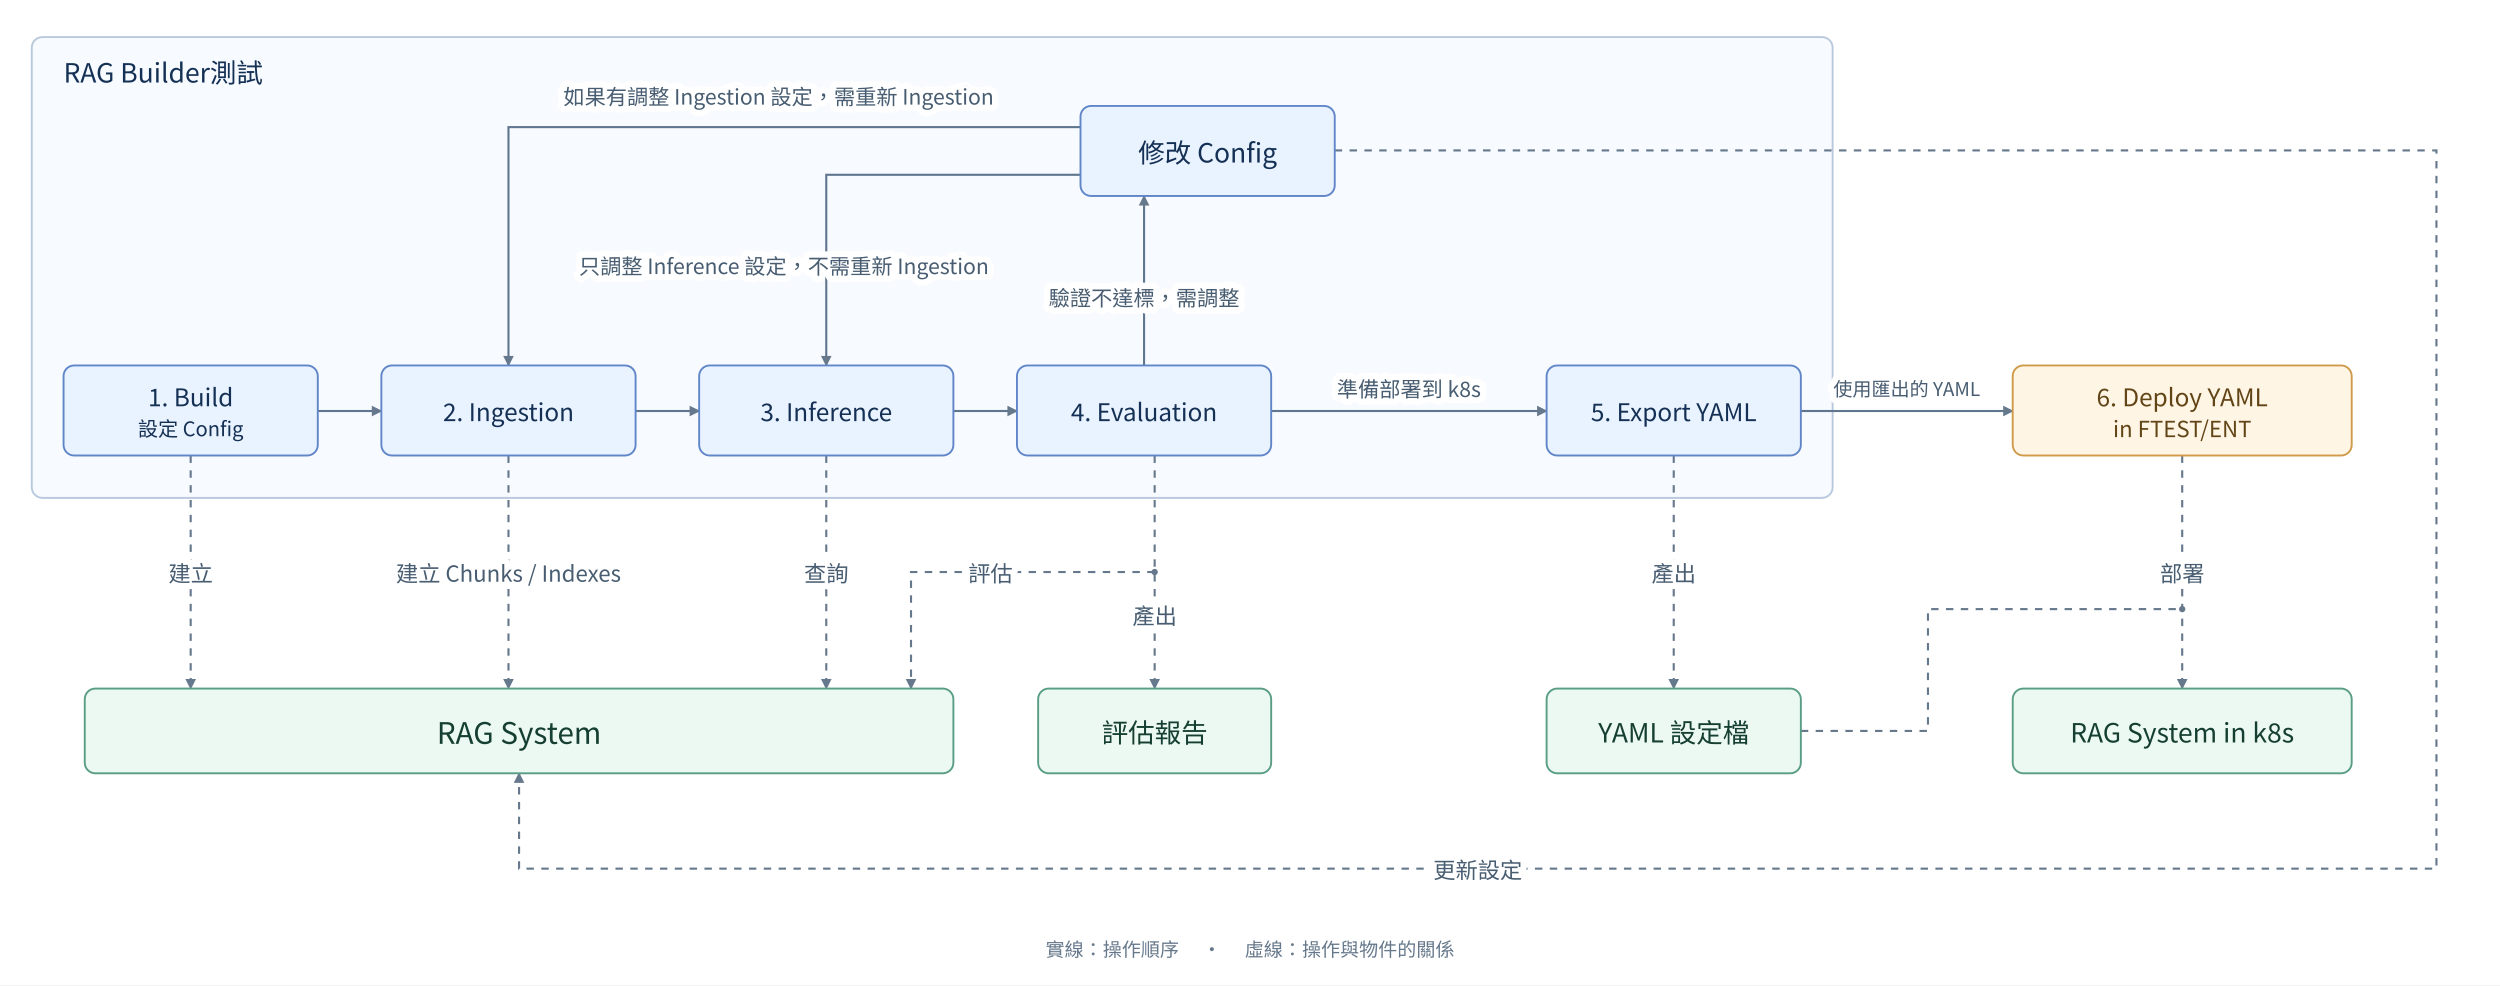
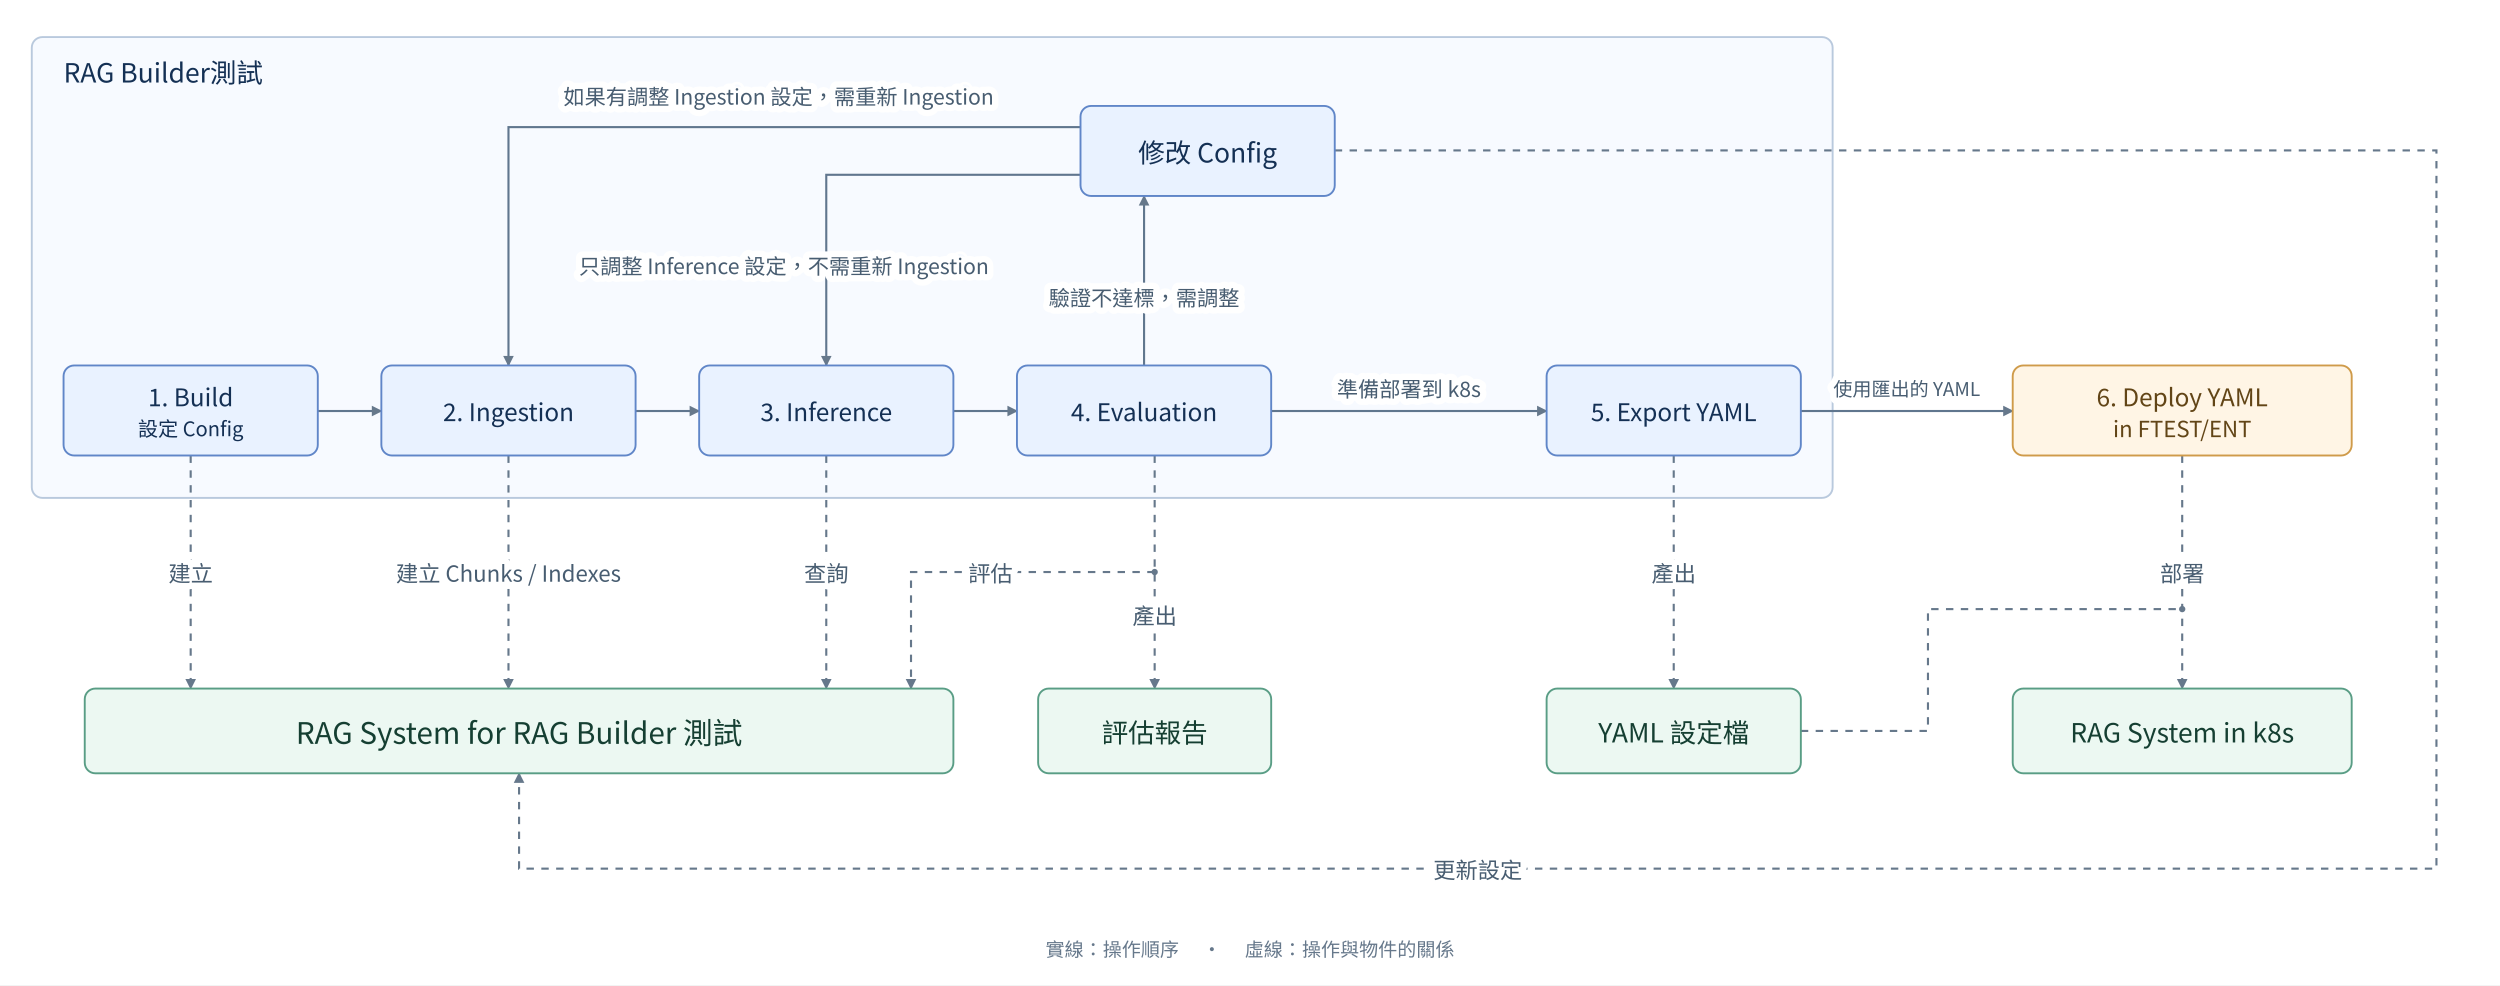
<svg xmlns="http://www.w3.org/2000/svg" width="2360" height="930" viewBox="0 0 2360 930" role="img" aria-labelledby="title desc">
  <defs>
    <marker id="arrow" markerWidth="10" markerHeight="10" refX="9" refY="5" orient="auto" markerUnits="userSpaceOnUse">
      <path d="M0,0 L10,5 L0,10 Z" fill="#66788b" />
    </marker>
  </defs>
  <style>
    text { font-family: 'Noto Sans CJK TC', 'Noto Sans TC', 'Microsoft JhengHei', sans-serif; font-weight: 400; text-anchor: middle; dominant-baseline: central; fill: #143054; }
    .step rect { fill: #e9f2ff; stroke: #6086c8; }
    .object rect { fill: #ecf8f2; stroke: #599d85; }
    .object text { fill: #153f32; }
    .deploy rect { fill: #fff5e5; stroke: #cf9b4a; }
    .deploy text { fill: #624516; }
    .node rect { stroke-width: 1.8; }
    .edge { fill: none; stroke: #60768e; stroke-width: 2; marker-end: url(#arrow); }
    .relation { stroke: #66788b; stroke-dasharray: 7 7; }
    .edge-label { fill: #485d71; stroke: white; stroke-width: 12; stroke-linejoin: round; paint-order: stroke fill; }
  </style>
  <rect width="2360" height="930" fill="white" />
  <g id="BUILDER">
    <rect x="30" y="35" width="1700" height="435" rx="10" fill="#f7faff" stroke="#b9c9dd" stroke-width="1.8" />
    <text x="60" y="67" font-size="25" style="text-anchor:start">RAG Builder測試</text>
  </g>
  <path id="edge-B-I" data-source="B" data-target="I" data-label="" class="edge" d="M300,388 L360,388" />
  <path id="edge-I-Q" data-source="I" data-target="Q" data-label="" class="edge" d="M600,388 L660,388" />
  <path id="edge-Q-E" data-source="Q" data-target="E" data-label="" class="edge" d="M900,388 L960,388" />
  <path id="edge-E-X" data-source="E" data-target="X" data-label="準備部署到 k8s" class="edge" d="M1200,388 L1460,388" />
  <path id="edge-E-C" data-source="E" data-target="C" data-label="驗證不達標，需調整" class="edge" d="M1080,345 L1080,185" />
  <path id="edge-C-I" data-source="C" data-target="I" data-label="如果有調整 Ingestion 設定，需重新 Ingestion" class="edge" d="M1020,120 L480,120 L480,345" />
  <path id="edge-C-Q" data-source="C" data-target="Q" data-label="只調整 Inference 設定，不需重新 Ingestion" class="edge" d="M1020,165 L780,165 L780,345" />
  <path id="edge-X-D" data-source="X" data-target="D" data-label="使用匯出的 YAML" class="edge" d="M1700,388 L1900,388" />
  <path id="edge-D-K" data-source="D" data-target="K" data-label="部署" class="edge relation" d="M2060,430 L2060,650" />
  <path id="edge-B-S" data-source="B" data-target="S" data-label="建立" class="edge relation" d="M180,430 L180,650" />
  <path id="edge-I-S" data-source="I" data-target="S" data-label="建立 Chunks / Indexes" class="edge relation" d="M480,430 L480,650" />
  <path id="edge-Q-S" data-source="Q" data-target="S" data-label="查詢" class="edge relation" d="M780,430 L780,650" />
  <path id="edge-E-S" data-source="E" data-target="S" data-label="評估" data-branches-from="edge-E-R" class="edge relation" d="M1090,540 L860,540 L860,650" />
  <circle cx="1090" cy="540" r="3" fill="#66788b" />
  <path id="edge-C-S" data-source="C" data-target="S" data-label="更新設定" class="edge relation" d="M1260,142 L2300,142 L2300,820 L490,820 L490,730" />
  <path id="edge-E-R" data-source="E" data-target="R" data-label="產出" class="edge relation" d="M1090,430 L1090,650" />
  <path id="edge-X-Y" data-source="X" data-target="Y" data-label="產出" class="edge relation" d="M1580,430 L1580,650" />
  <path id="edge-Y-K" data-source="Y" data-target="K" data-label="" data-joins="edge-D-K" class="edge relation" style="marker-end:none" d="M1700,690 L1820,690 L1820,575 L2060,575" />
  <circle cx="2060" cy="575" r="3" fill="#66788b" />
  <g id="B" class="node step" data-label="1. Build（設定 Config）">
    <rect x="60" y="345" width="240" height="85" rx="10" />
    <text x="180.0" y="373.5" font-size="23">1. Build</text>
    <text x="180.0" y="403.5" font-size="19">設定 Config</text>
  </g>
  <g id="I" class="node step" data-label="2. Ingestion">
    <rect x="360" y="345" width="240" height="85" rx="10" />
    <text x="480.0" y="387.5" font-size="23">2. Ingestion</text>
  </g>
  <g id="Q" class="node step" data-label="3. Inference">
    <rect x="660" y="345" width="240" height="85" rx="10" />
    <text x="780.0" y="387.5" font-size="23">3. Inference</text>
  </g>
  <g id="E" class="node step" data-label="4. Evaluation">
    <rect x="960" y="345" width="240" height="85" rx="10" />
    <text x="1080.0" y="387.5" font-size="23">4. Evaluation</text>
  </g>
  <g id="X" class="node step" data-label="5. Export YAML">
    <rect x="1460" y="345" width="240" height="85" rx="10" />
    <text x="1580.0" y="387.5" font-size="23">5. Export YAML</text>
  </g>
  <g id="C" class="node step" data-label="修改 Config">
    <rect x="1020" y="100" width="240" height="85" rx="10" />
    <text x="1140.0" y="142.5" font-size="25">修改 Config</text>
  </g>
  <g id="D" class="node deploy" data-label="6. Deploy YAML in FTEST/ENT">
    <rect x="1900" y="345" width="320" height="85" rx="10" />
    <text x="2060.0" y="373.5" font-size="23">6. Deploy YAML</text>
    <text x="2060.0" y="403.5" font-size="21">in FTEST/ENT</text>
  </g>
-   <g id="S" class="node object" data-label="RAG System">
+   <g id="S" class="node object" data-label="RAG System for RAG Builder 測試">
    <rect x="80" y="650" width="820" height="80" rx="10" />
-     <text x="490.0" y="690.0" font-size="28">RAG System</text>
+     <text x="490.0" y="690.0" font-size="28">RAG System for RAG Builder 測試</text>
  </g>
  <g id="R" class="node object" data-label="評估報告">
    <rect x="980" y="650" width="220" height="80" rx="10" />
    <text x="1090.0" y="690.0" font-size="25">評估報告</text>
  </g>
  <g id="Y" class="node object" data-label="YAML 設定檔">
    <rect x="1460" y="650" width="240" height="80" rx="10" />
    <text x="1580.0" y="690.0" font-size="25">YAML 設定檔</text>
  </g>
  <g id="K" class="node object" data-label="RAG System in k8s">
    <rect x="1900" y="650" width="320" height="80" rx="10" />
    <text x="2060.0" y="690.0" font-size="25">RAG System in k8s</text>
  </g>
  <text class="edge-label" x="1330" y="366" font-size="20">準備部署到 k8s</text>
  <text class="edge-label" x="1080" y="280" font-size="20">驗證不達標，需調整</text>
  <text class="edge-label" x="735" y="90" font-size="20">如果有調整 Ingestion 設定，需重新 Ingestion</text>
  <text class="edge-label" x="740" y="250" font-size="20">只調整 Inference 設定，不需重新 Ingestion</text>
  <text class="edge-label" x="1800" y="366" font-size="18">使用匯出的 YAML</text>
  <text class="edge-label" x="2060" y="540" font-size="21">部署</text>
  <text class="edge-label" x="180" y="540" font-size="21">建立</text>
  <text class="edge-label" x="480" y="540" font-size="21">建立 Chunks / Indexes</text>
  <text class="edge-label" x="780" y="540" font-size="21">查詢</text>
  <text class="edge-label" x="935" y="540" font-size="21">評估</text>
  <text class="edge-label" x="1395" y="820" font-size="21">更新設定</text>
  <text class="edge-label" x="1090" y="580" font-size="21">產出</text>
  <text class="edge-label" x="1580" y="540" font-size="21">產出</text>
  <text x="1180" y="895" font-size="18" style="fill:#66788b">實線：操作順序　 ·　 虛線：操作與物件的關係</text>
</svg>
